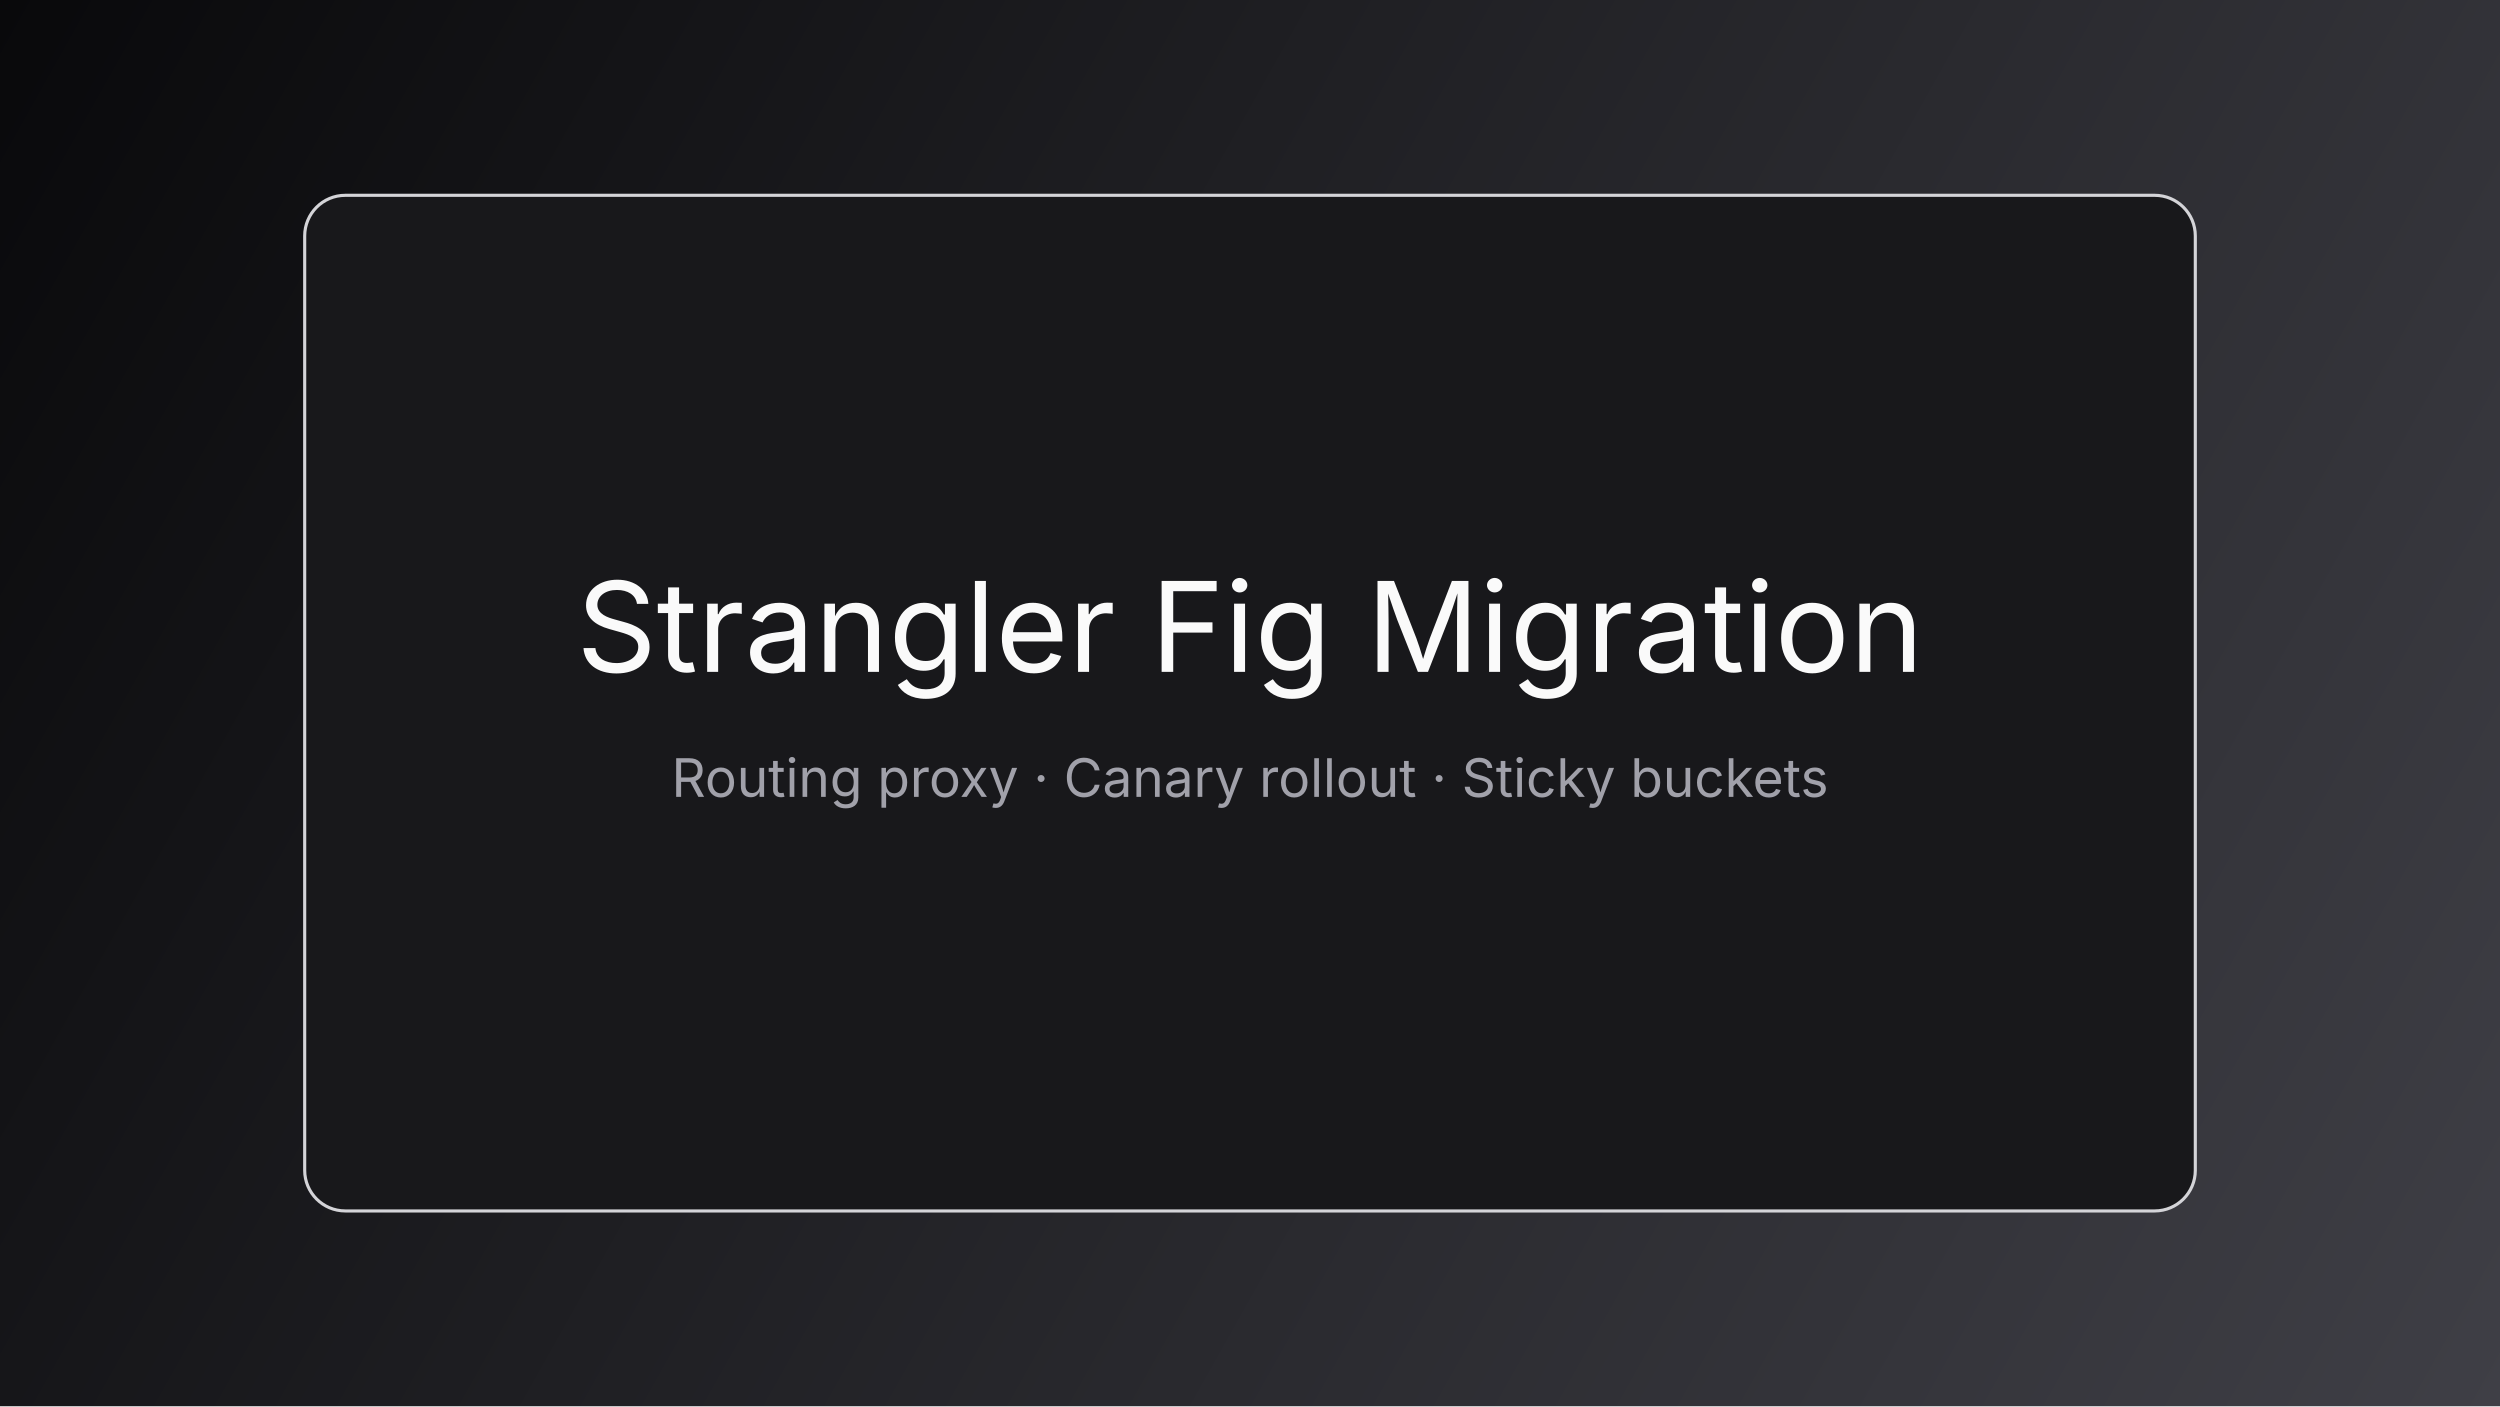
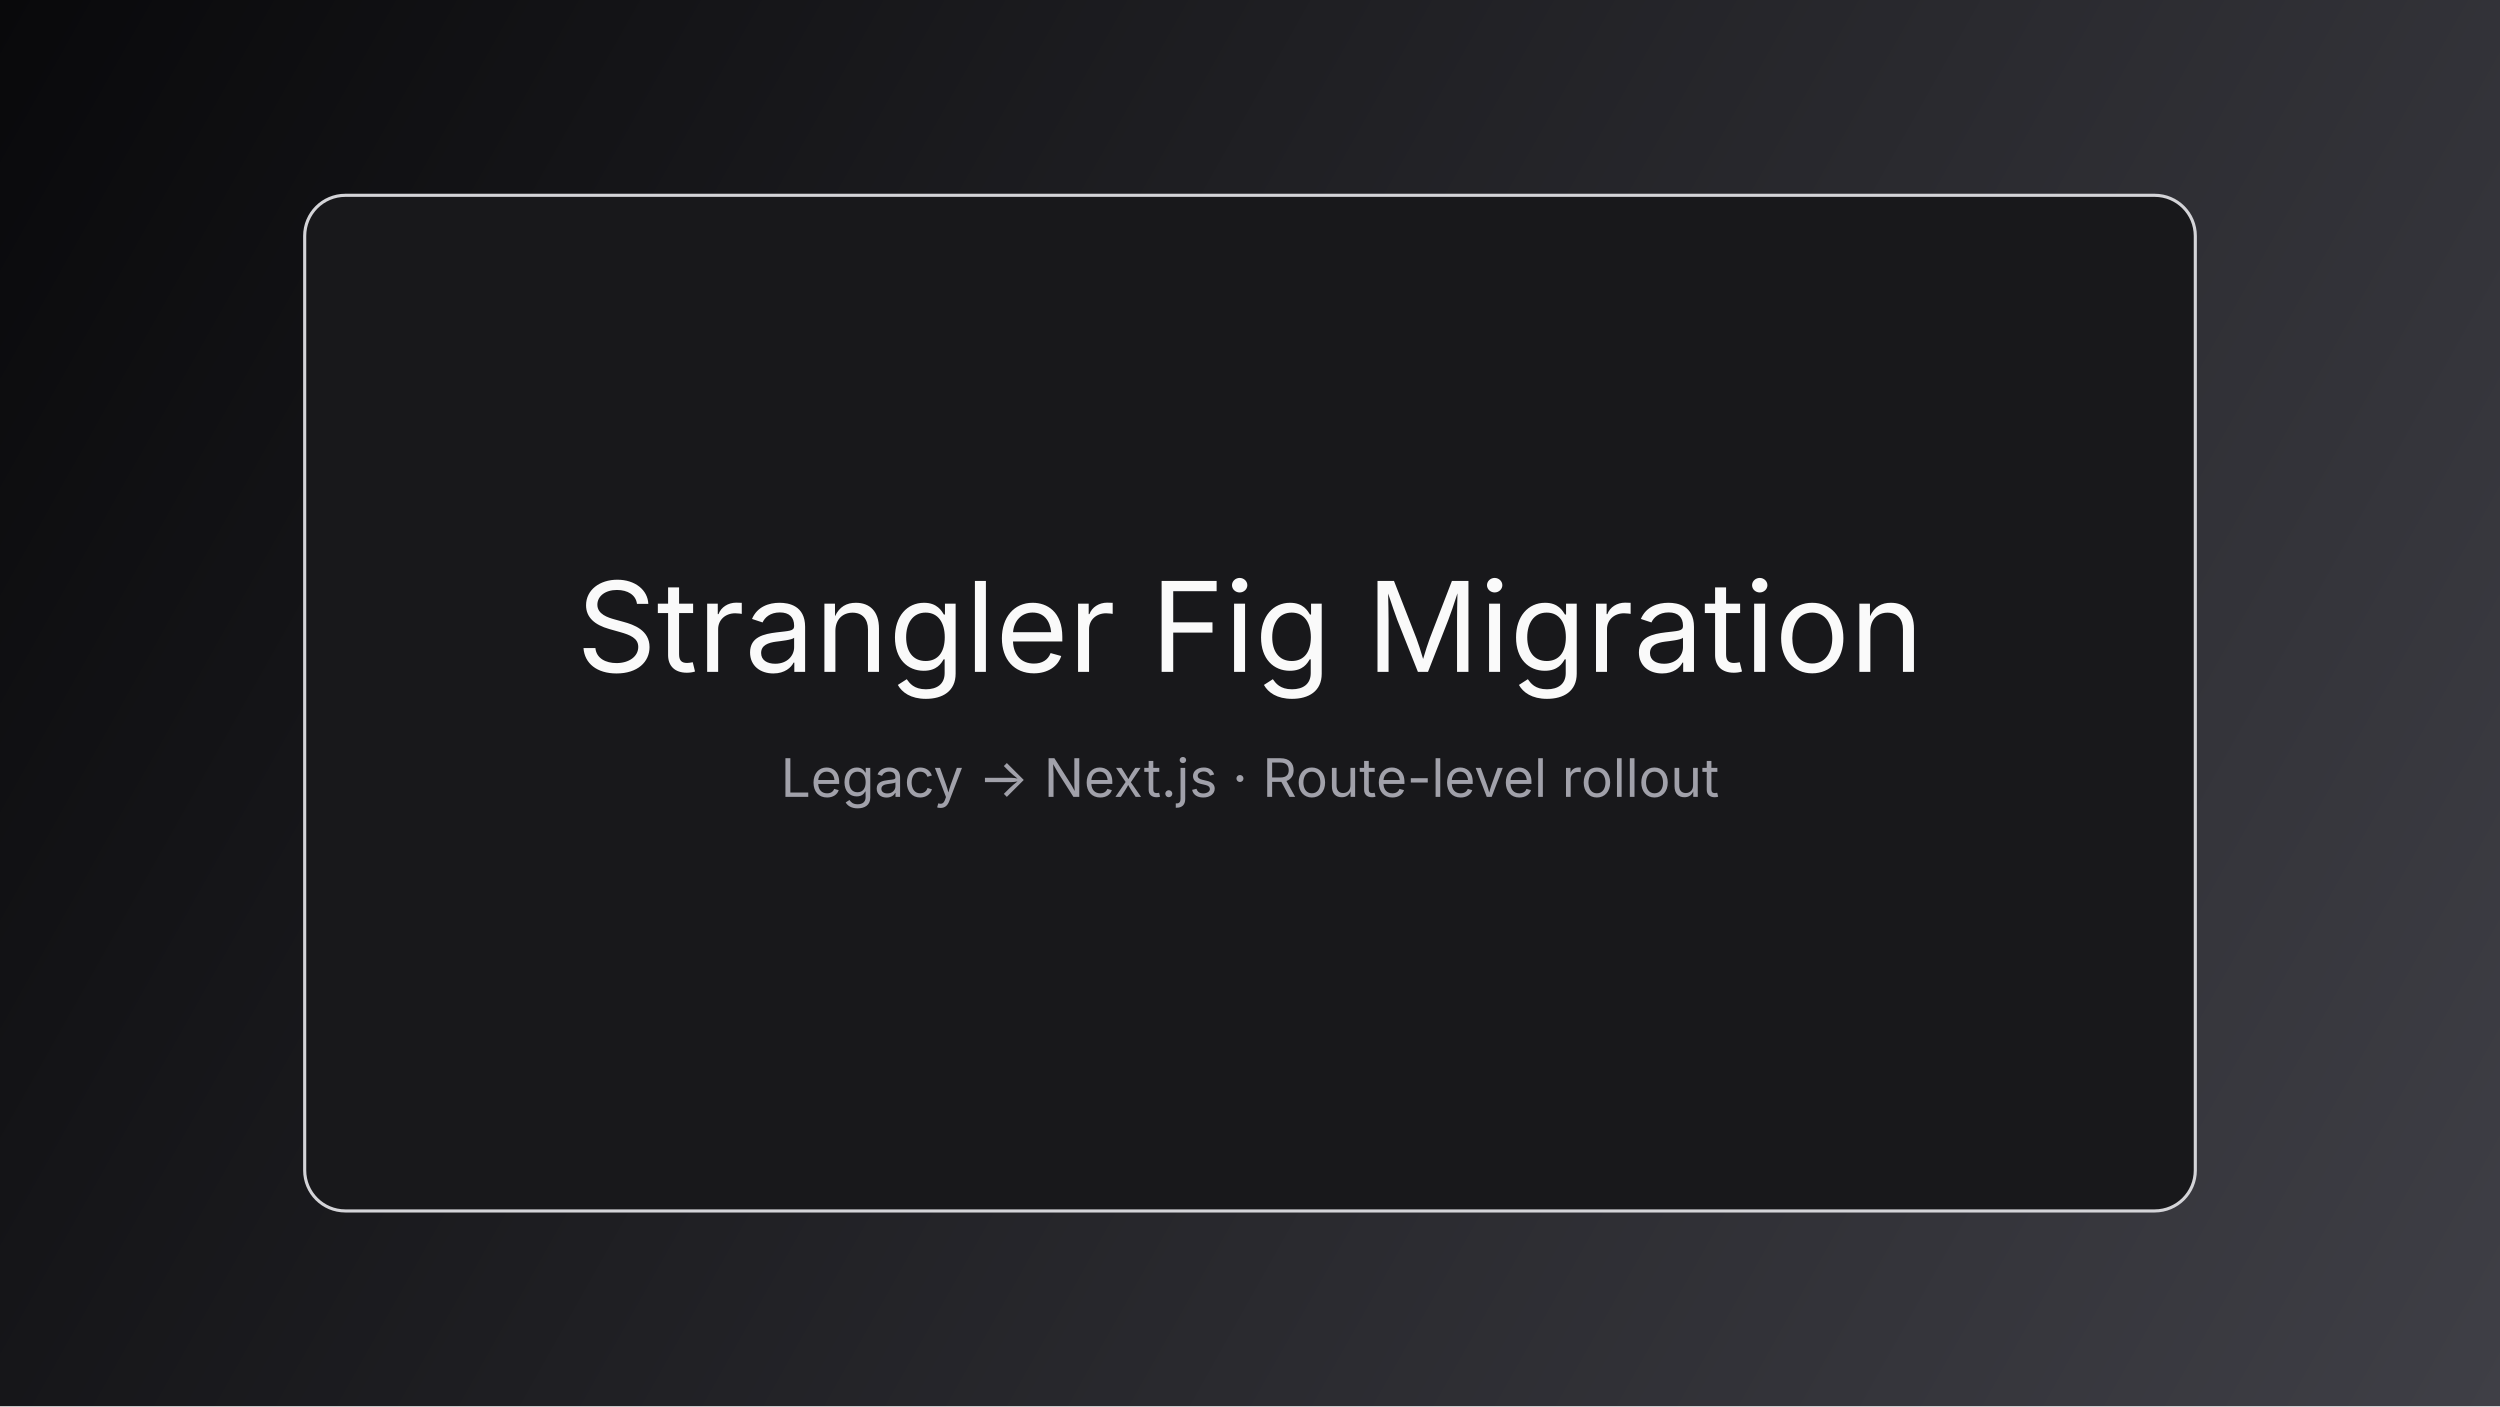
<svg xmlns="http://www.w3.org/2000/svg" width="1600" height="900" viewBox="0 0 1600 900" fill="none">
  <defs>
    <linearGradient id="bg" x1="0" y1="0" x2="1600" y2="900" gradientUnits="userSpaceOnUse">
      <stop stop-color="#09090B" />
      <stop offset="1" stop-color="#3F3F46" />
    </linearGradient>
  </defs>
  <rect width="1600" height="900" fill="url(#bg)" />
  <rect x="195" y="125" width="1210" height="650" rx="26" fill="#18181B" stroke="#D4D4D8" stroke-width="2" />
  <text x="800" y="430" text-anchor="middle" fill="#FAFAFA" font-size="80" font-family="system-ui, -apple-system, Segoe UI, sans-serif">Strangler Fig Migration</text>
-   <text x="800" y="510" text-anchor="middle" fill="#A1A1AA" font-size="34" font-family="system-ui, -apple-system, Segoe UI, sans-serif">Routing proxy · Canary rollout · Sticky buckets</text>
+   <text x="800" y="510" text-anchor="middle" fill="#A1A1AA" font-size="34" font-family="system-ui, -apple-system, Segoe UI, sans-serif">Legacy → Next.js · Route-level rollout</text>
</svg>
